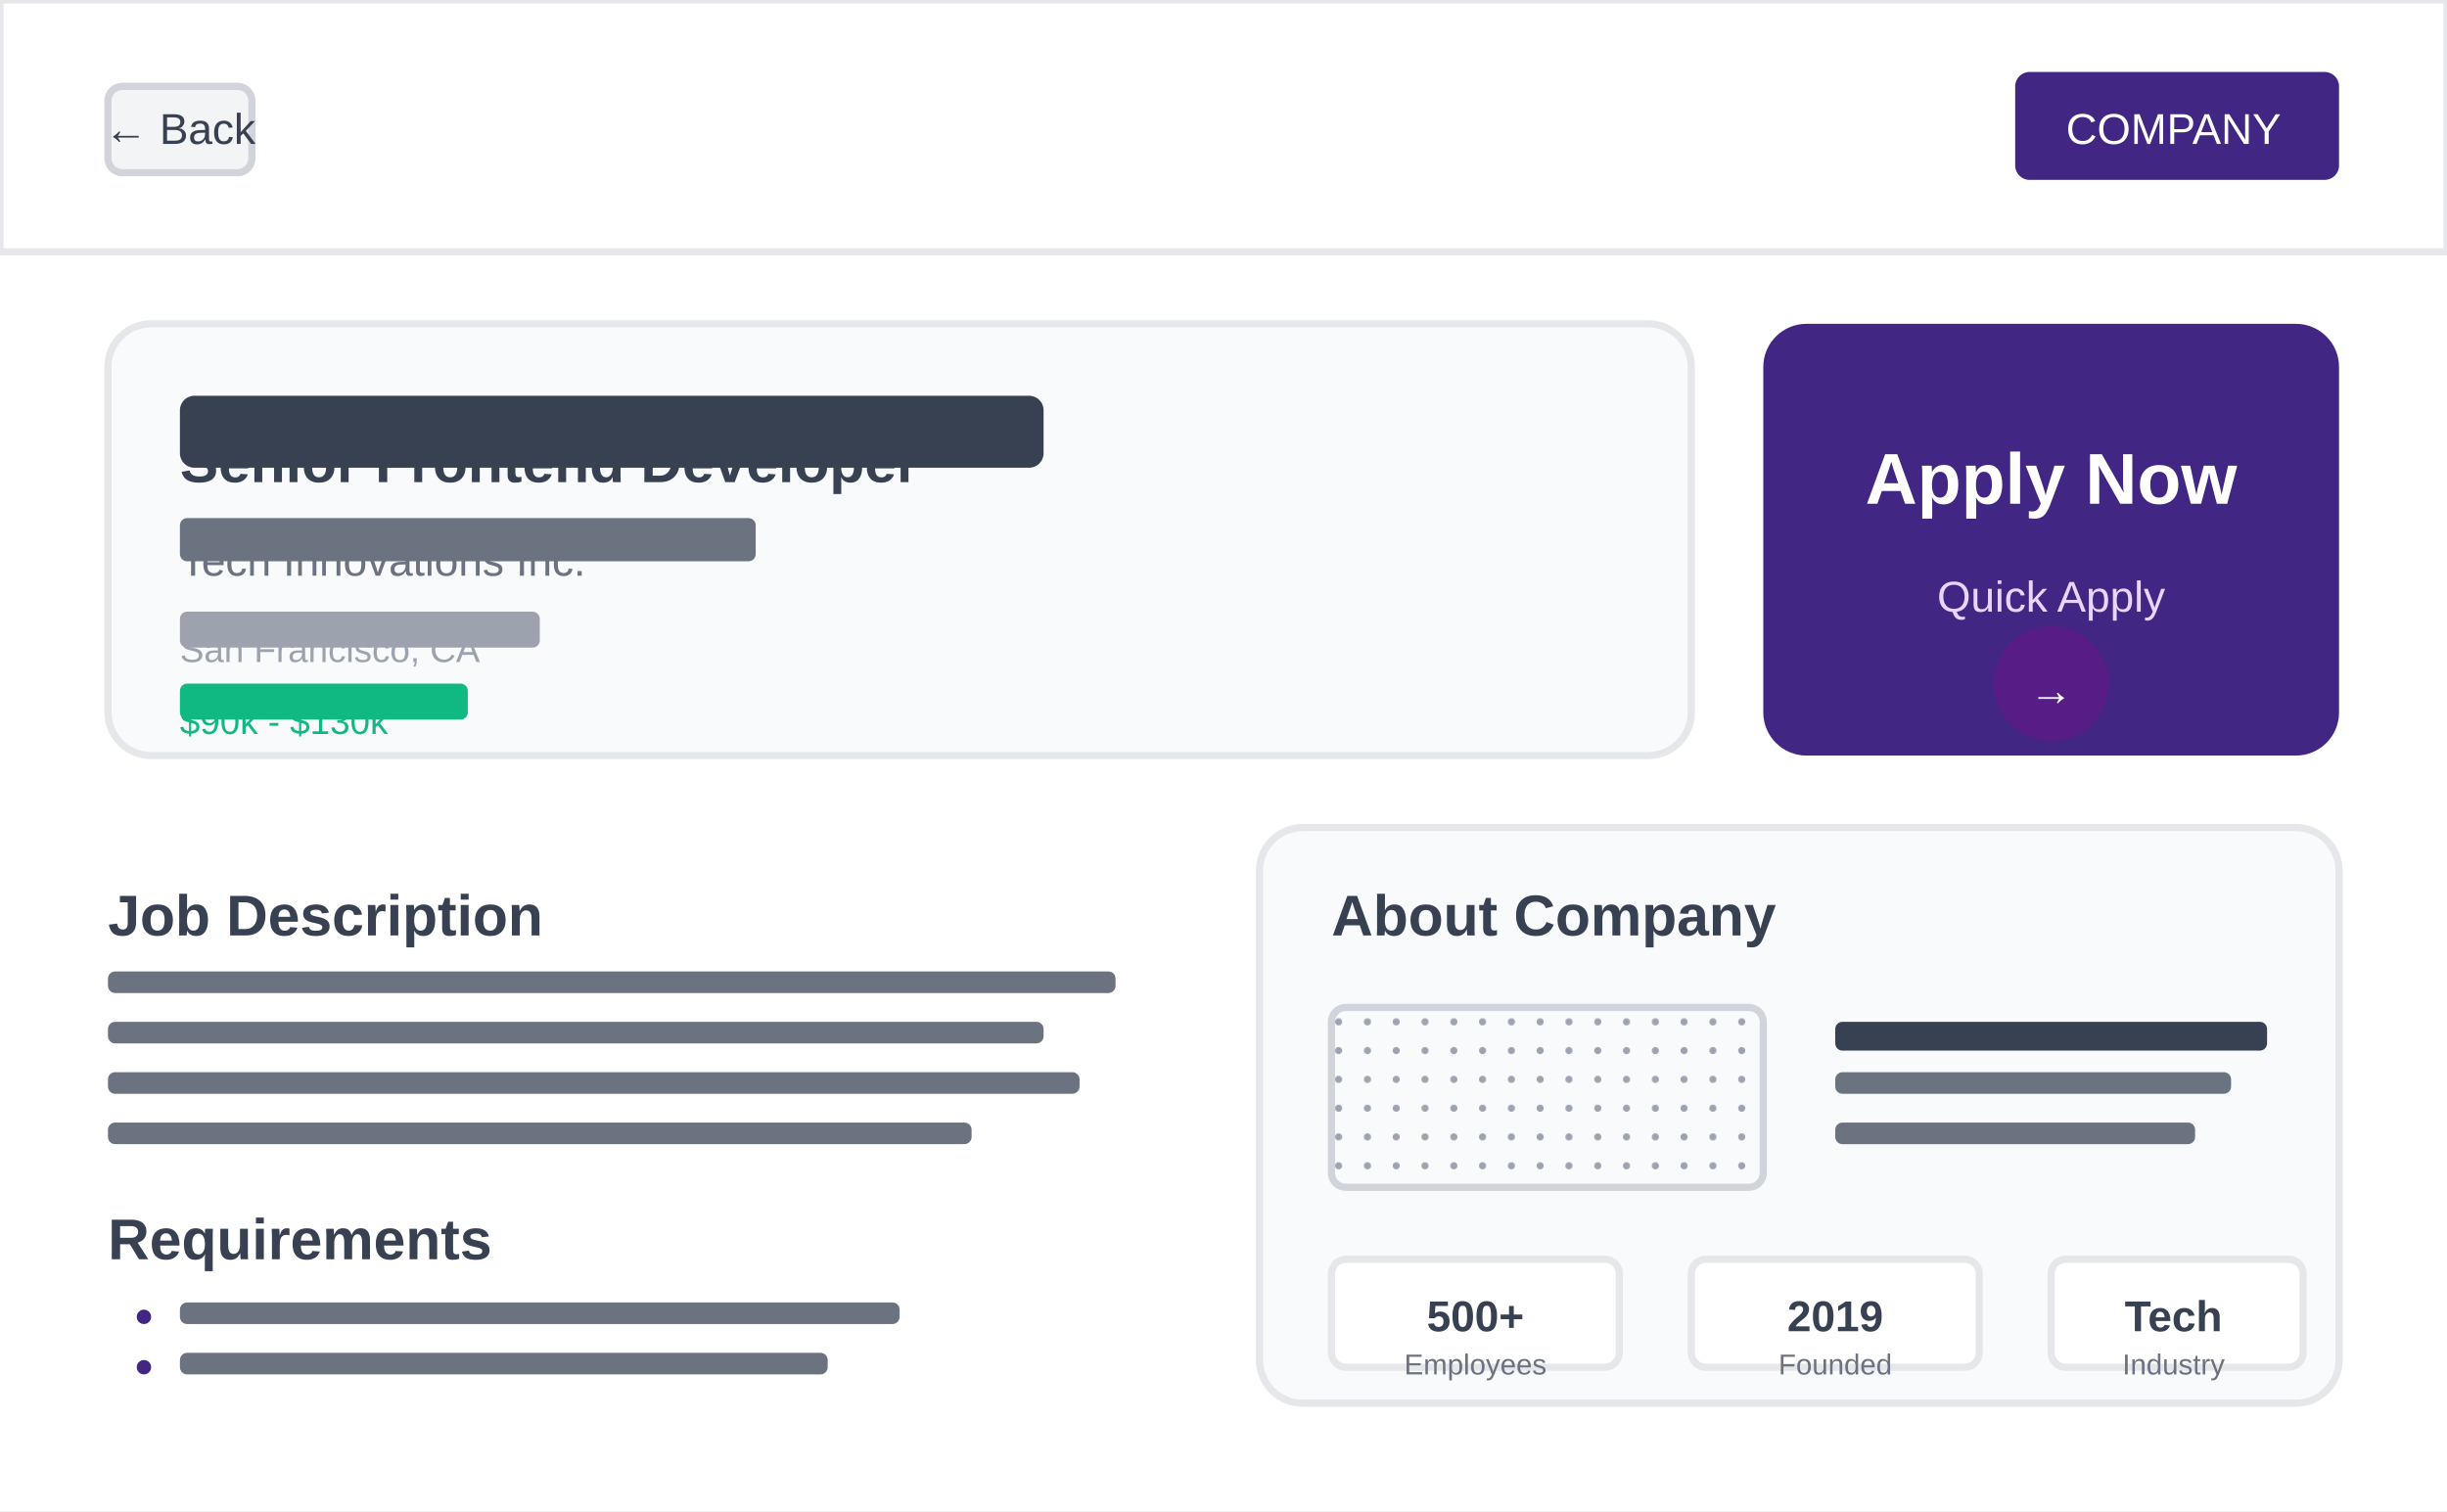
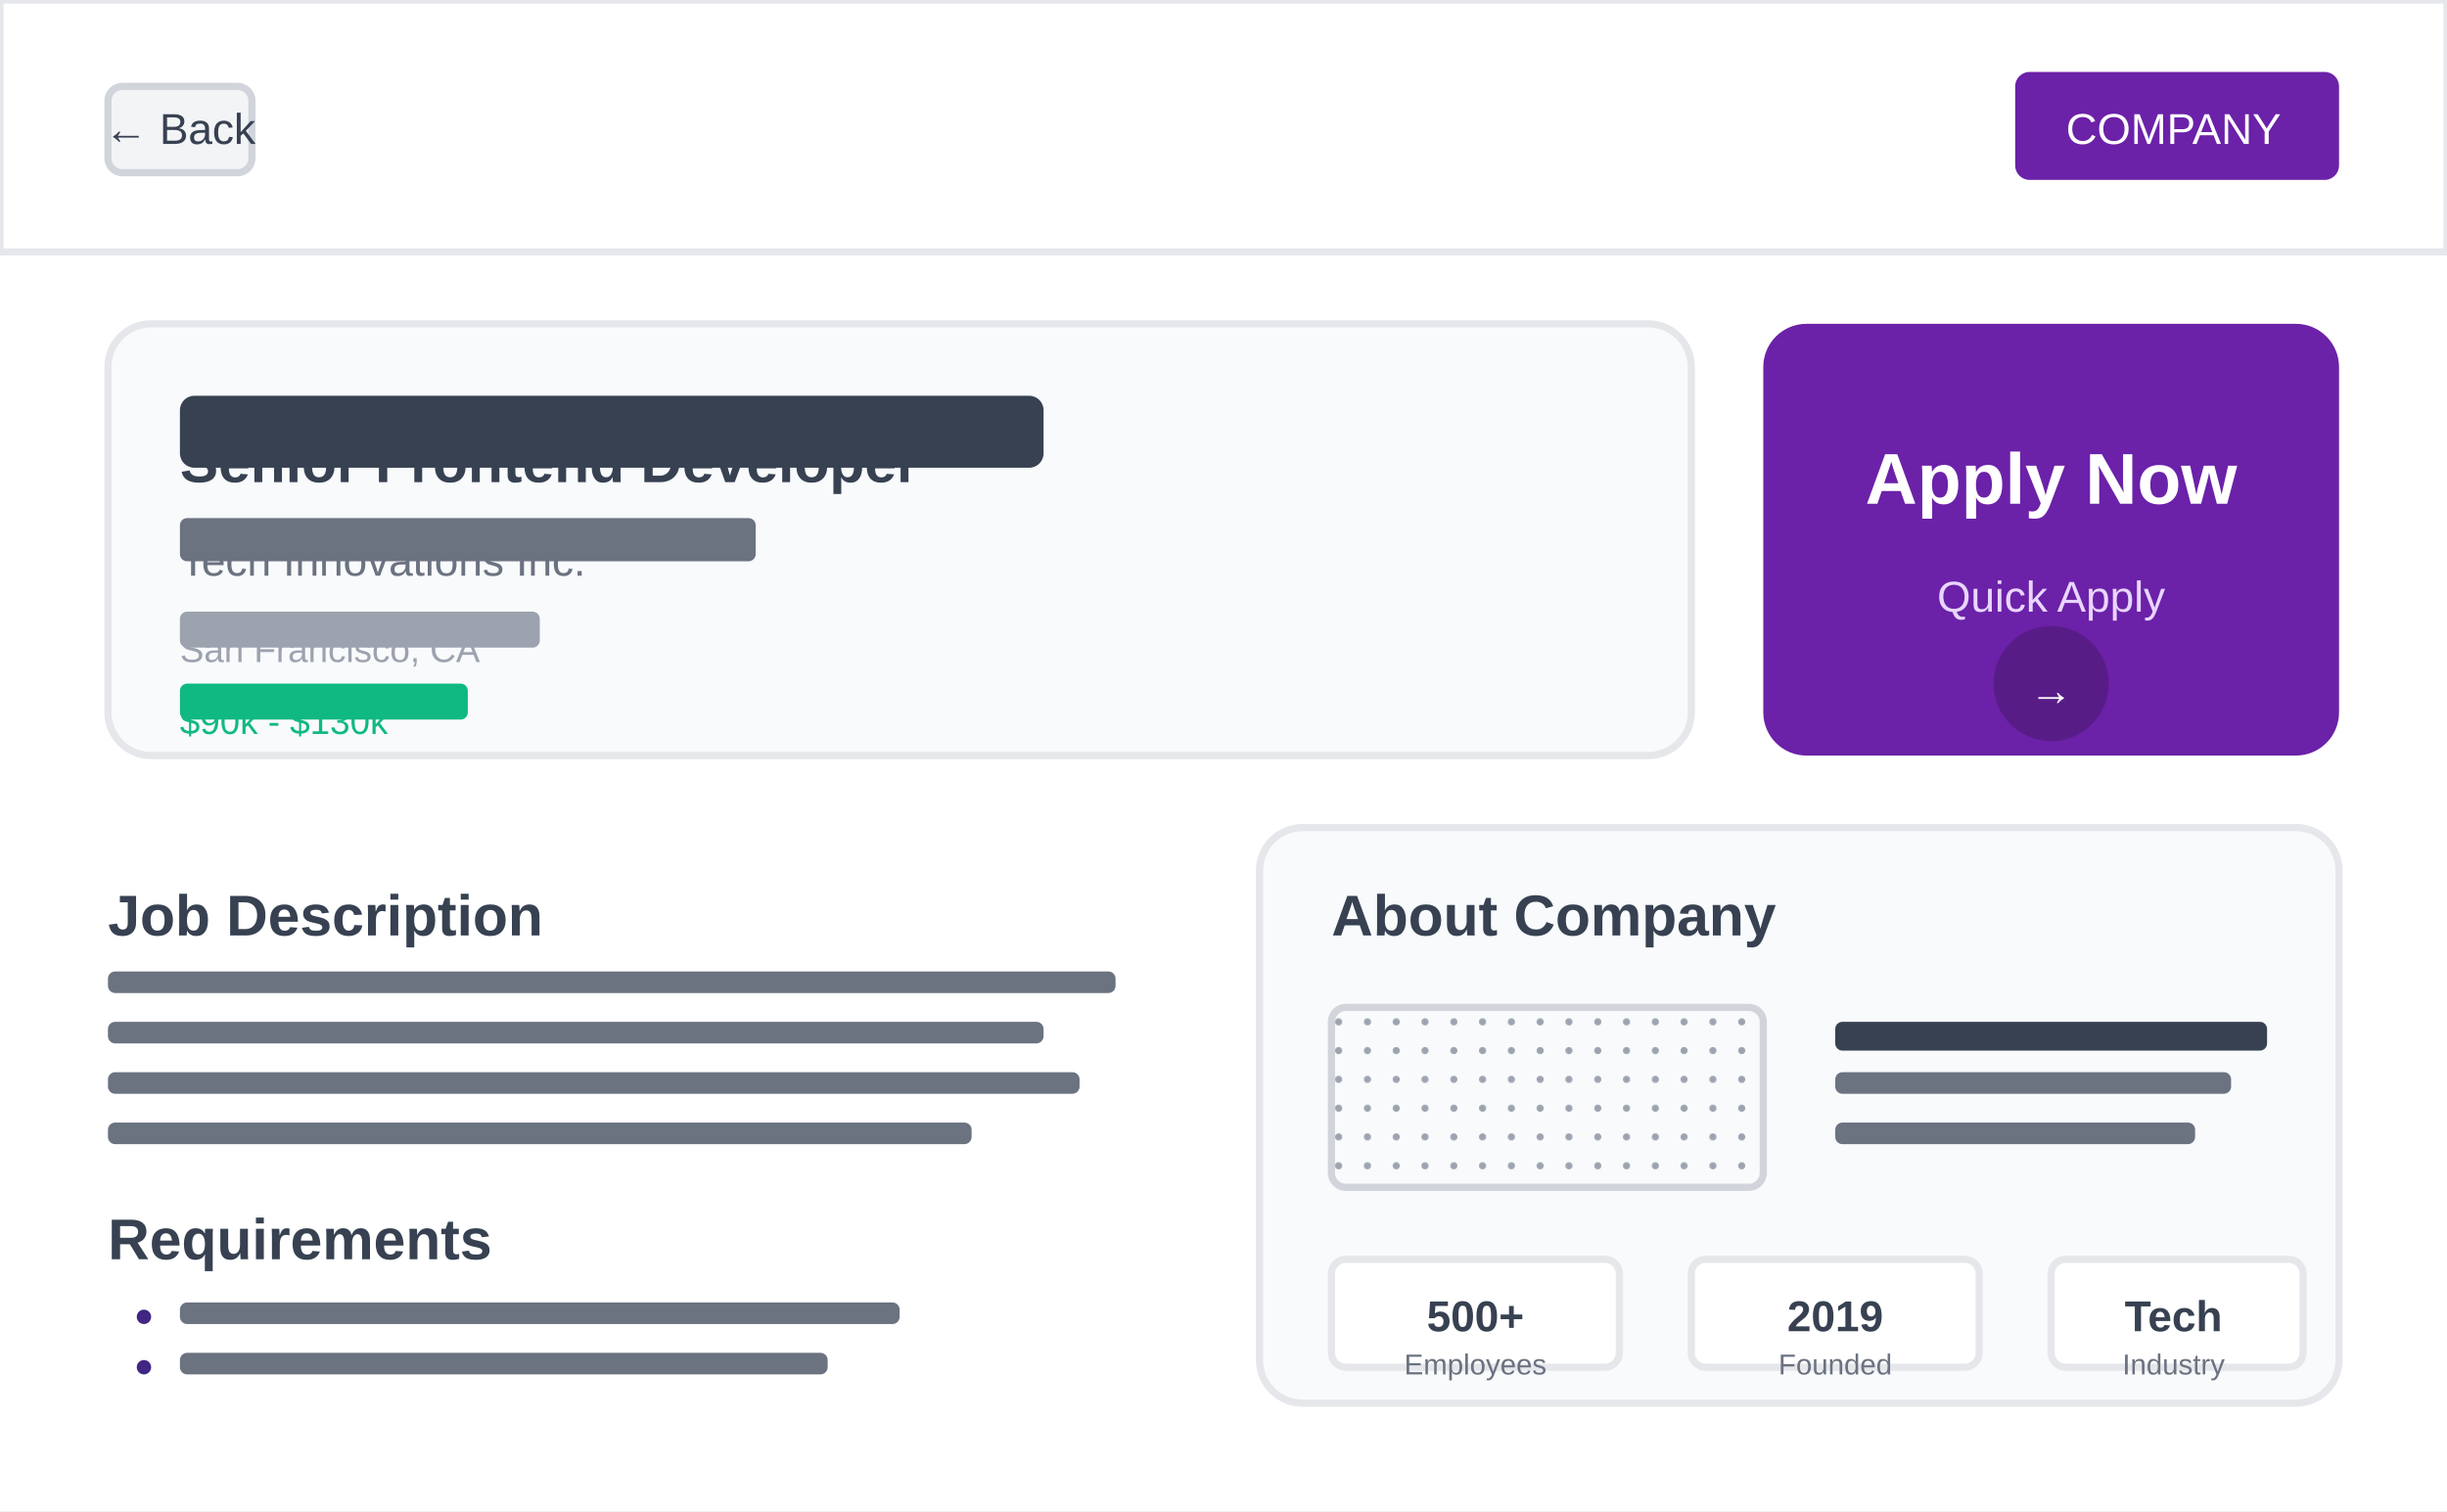
<svg xmlns="http://www.w3.org/2000/svg" width="340" height="210" viewBox="0 0 340 210">
  <defs>
    <pattern id="detailDots" patternUnits="userSpaceOnUse" width="4" height="4">
      <circle cx="2" cy="2" r="0.5" fill="#9ca3af" />
    </pattern>
  </defs>
  <rect width="340" height="210" fill="#ffffff" />
  <rect x="0" y="0" width="340" height="35" fill="#ffffff" stroke="#e5e7eb" stroke-width="1" />
  <rect x="15" y="12" width="20" height="12" fill="#f3f4f6" stroke="#d1d5db" stroke-width="1" rx="2" />
  <text x="25" y="20" fill="#374151" font-family="Arial, sans-serif" font-size="6" text-anchor="middle">← Back</text>
-   <rect x="280" y="10" width="45" height="15" fill="#412683" rx="2" />
+   <rect x="280" y="10" width="45" height="15" fill="#6b21a8" rx="2" />
  <text x="302" y="20" fill="white" font-family="Arial, sans-serif" font-size="6" text-anchor="middle">COMPANY</text>
  <rect x="15" y="45" width="220" height="60" fill="#f8fafc" stroke="#e5e7eb" stroke-width="1" rx="6" />
  <rect x="25" y="55" width="120" height="10" fill="#374151" rx="2" />
  <text x="25" y="67" fill="#374151" font-family="Arial, sans-serif" font-size="8" font-weight="bold">Senior Frontend Developer</text>
  <rect x="25" y="72" width="80" height="6" fill="#6b7280" rx="1" />
  <text x="25" y="80" fill="#6b7280" font-family="Arial, sans-serif" font-size="6">Tech Innovations Inc.</text>
  <rect x="25" y="85" width="50" height="5" fill="#9ca3af" rx="1" />
  <text x="25" y="92" fill="#9ca3af" font-family="Arial, sans-serif" font-size="5">San Francisco, CA</text>
  <rect x="25" y="95" width="40" height="5" fill="#10b981" rx="1" />
  <text x="25" y="102" fill="#10b981" font-family="Arial, sans-serif" font-size="5">$90k - $130k</text>
-   <rect x="245" y="45" width="80" height="60" fill="#412683" rx="6" />
+   <rect x="245" y="45" width="80" height="60" fill="#6b21a8" rx="6" />
  <text x="285" y="70" fill="white" font-family="Arial, sans-serif" font-size="10" text-anchor="middle" font-weight="bold">Apply Now</text>
  <text x="285" y="85" fill="#e9d5ff" font-family="Arial, sans-serif" font-size="6" text-anchor="middle">Quick Apply</text>
  <circle cx="285" cy="95" r="8" fill="#581c87" />
  <text x="285" y="98" fill="white" font-family="Arial, sans-serif" font-size="6" text-anchor="middle">→</text>
  <rect x="15" y="115" width="150" height="80" fill="#ffffff" />
  <text x="15" y="130" fill="#374151" font-family="Arial, sans-serif" font-size="8" font-weight="bold">Job Description</text>
  <rect x="15" y="135" width="140" height="3" fill="#6b7280" rx="1" />
  <rect x="15" y="142" width="130" height="3" fill="#6b7280" rx="1" />
  <rect x="15" y="149" width="135" height="3" fill="#6b7280" rx="1" />
  <rect x="15" y="156" width="120" height="3" fill="#6b7280" rx="1" />
  <text x="15" y="175" fill="#374151" font-family="Arial, sans-serif" font-size="8" font-weight="bold">Requirements</text>
  <circle cx="20" cy="183" r="1" fill="#412683" />
  <rect x="25" y="181" width="100" height="3" fill="#6b7280" rx="1" />
  <circle cx="20" cy="190" r="1" fill="#412683" />
  <rect x="25" y="188" width="90" height="3" fill="#6b7280" rx="1" />
  <rect x="175" y="115" width="150" height="80" fill="#f8fafc" stroke="#e5e7eb" stroke-width="1" rx="6" />
  <text x="185" y="130" fill="#374151" font-family="Arial, sans-serif" font-size="8" font-weight="bold">About Company</text>
  <rect x="185" y="140" width="60" height="25" fill="url(#detailDots)" stroke="#d1d5db" stroke-width="1" rx="2" />
  <rect x="255" y="142" width="60" height="4" fill="#374151" rx="1" />
  <rect x="255" y="149" width="55" height="3" fill="#6b7280" rx="1" />
  <rect x="255" y="156" width="50" height="3" fill="#6b7280" rx="1" />
  <rect x="185" y="175" width="40" height="15" fill="#ffffff" stroke="#e5e7eb" stroke-width="1" rx="2" />
  <text x="205" y="185" fill="#374151" font-family="Arial, sans-serif" font-size="6" text-anchor="middle" font-weight="bold">500+</text>
  <text x="205" y="191" fill="#6b7280" font-family="Arial, sans-serif" font-size="4" text-anchor="middle">Employees</text>
  <rect x="235" y="175" width="40" height="15" fill="#ffffff" stroke="#e5e7eb" stroke-width="1" rx="2" />
  <text x="255" y="185" fill="#374151" font-family="Arial, sans-serif" font-size="6" text-anchor="middle" font-weight="bold">2019</text>
  <text x="255" y="191" fill="#6b7280" font-family="Arial, sans-serif" font-size="4" text-anchor="middle">Founded</text>
  <rect x="285" y="175" width="35" height="15" fill="#ffffff" stroke="#e5e7eb" stroke-width="1" rx="2" />
  <text x="302" y="185" fill="#374151" font-family="Arial, sans-serif" font-size="6" text-anchor="middle" font-weight="bold">Tech</text>
  <text x="302" y="191" fill="#6b7280" font-family="Arial, sans-serif" font-size="4" text-anchor="middle">Industry</text>
</svg>
